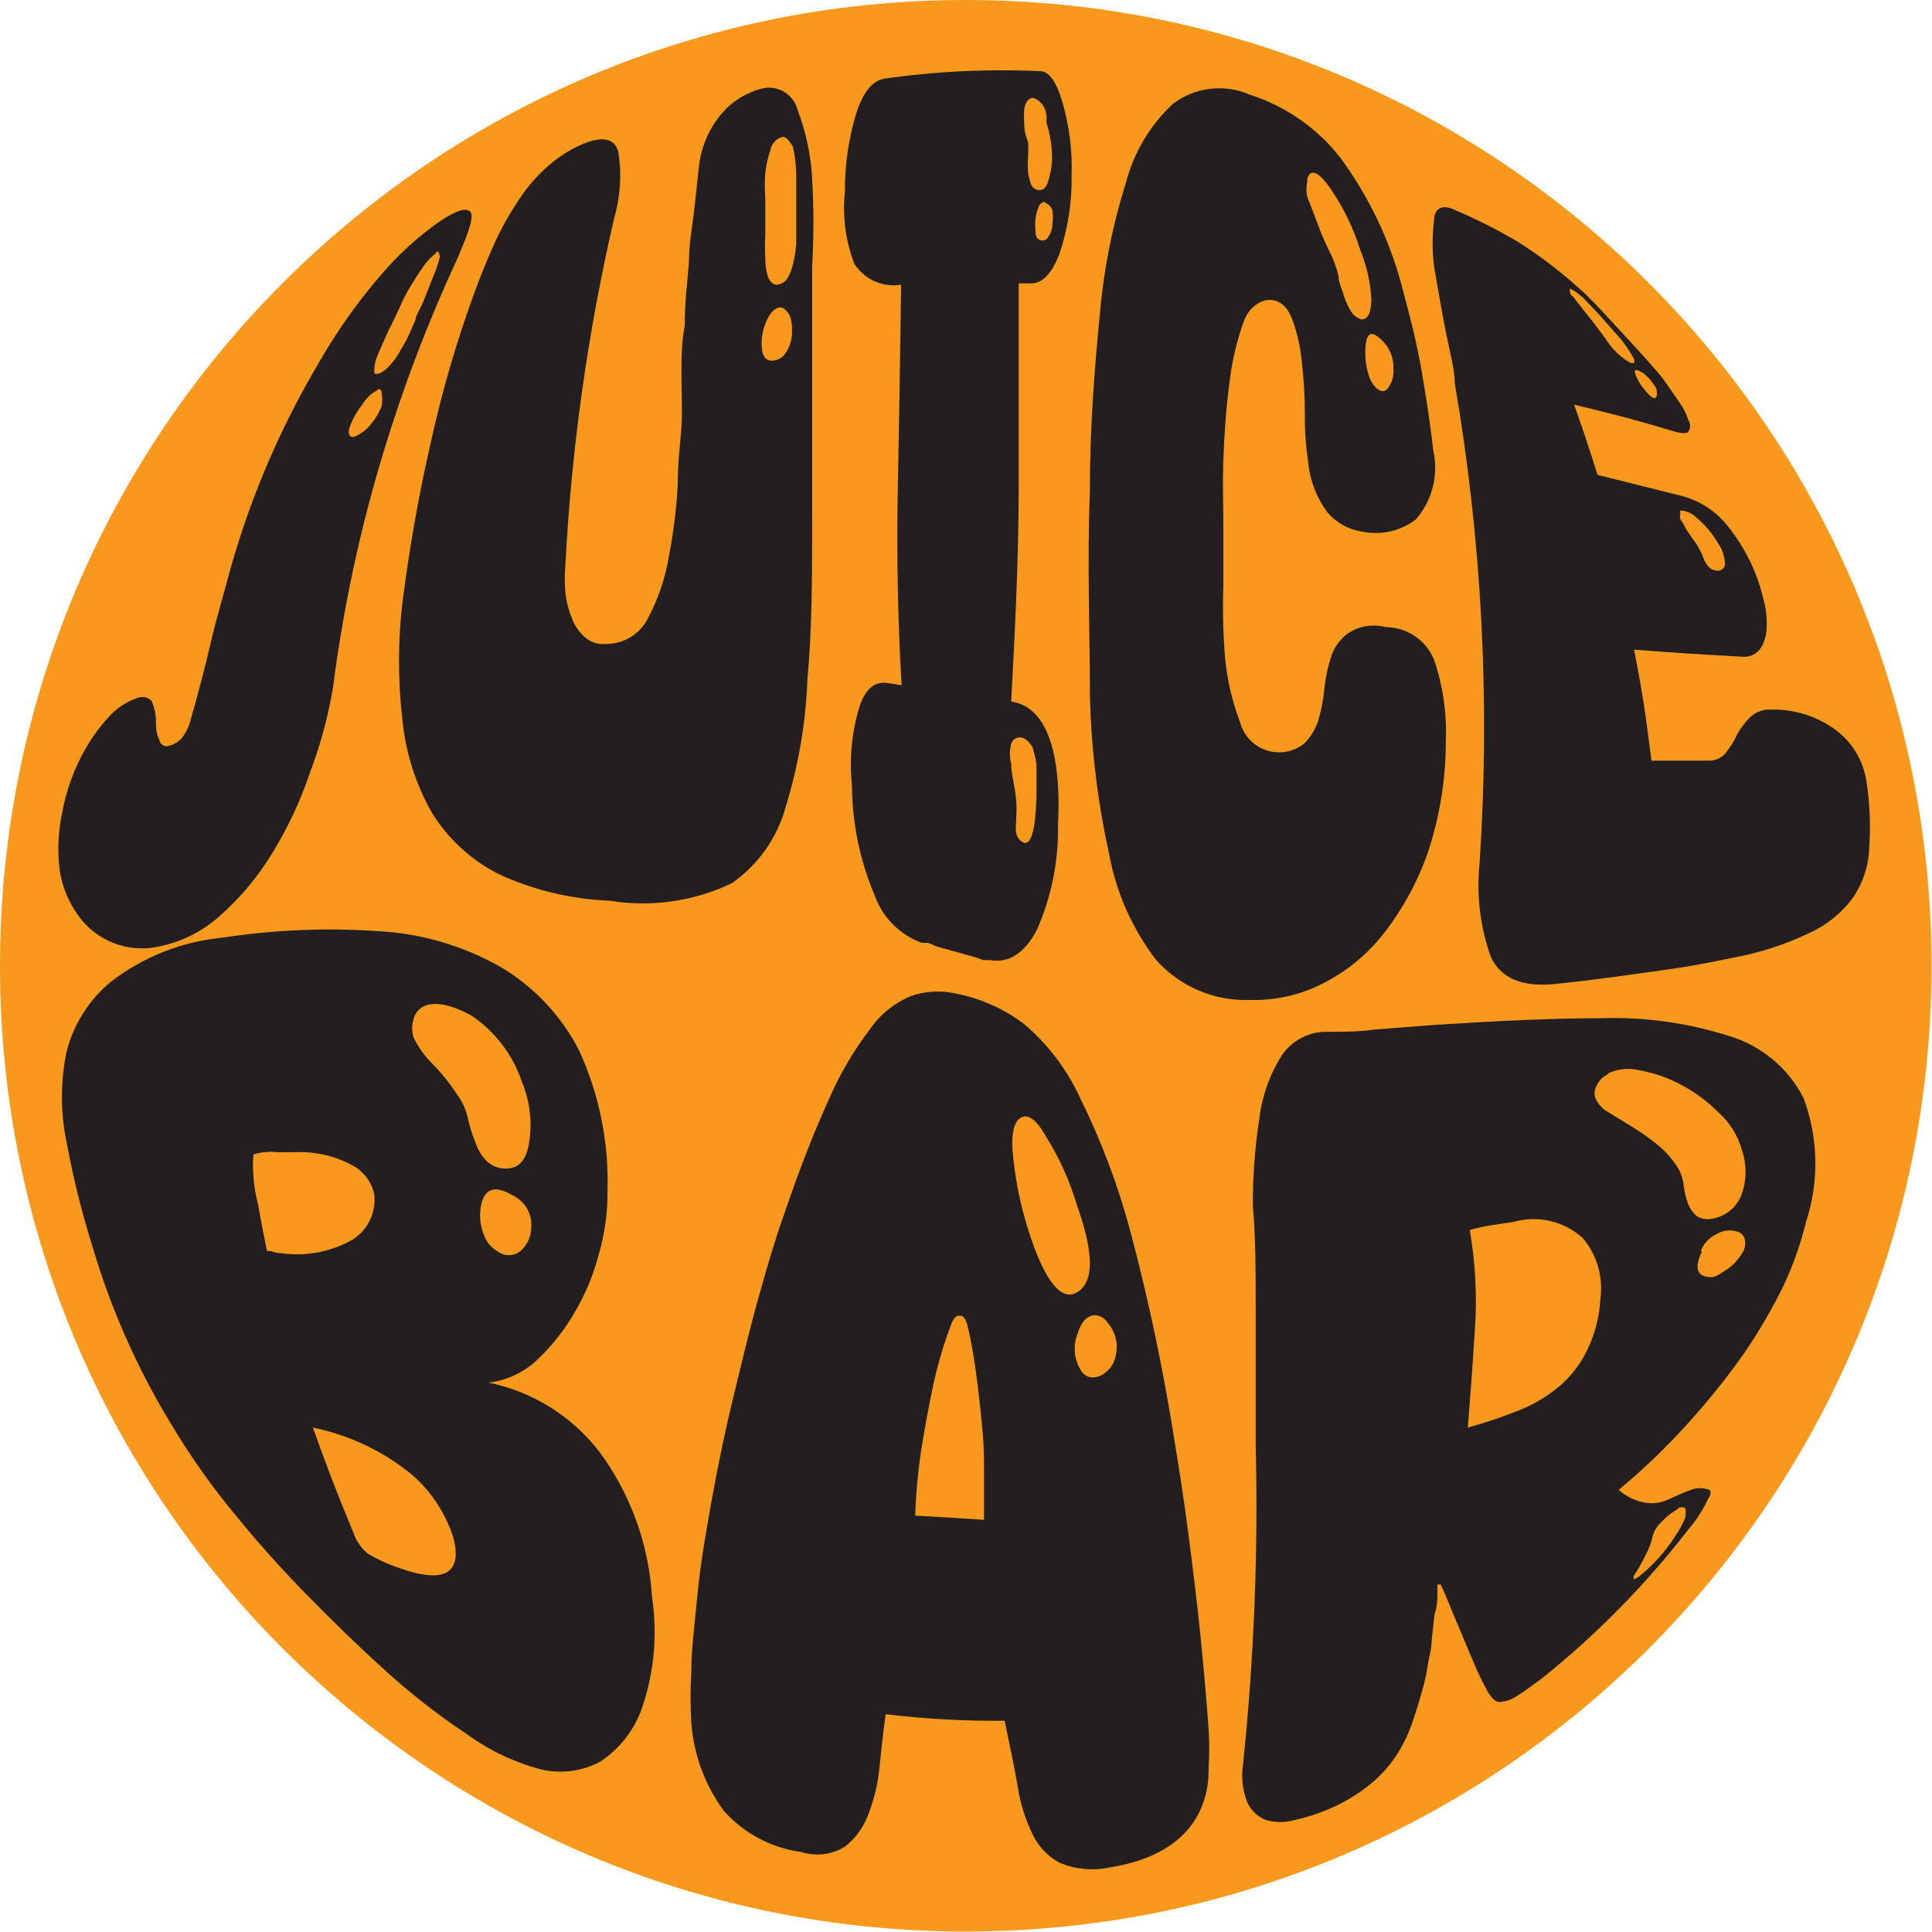
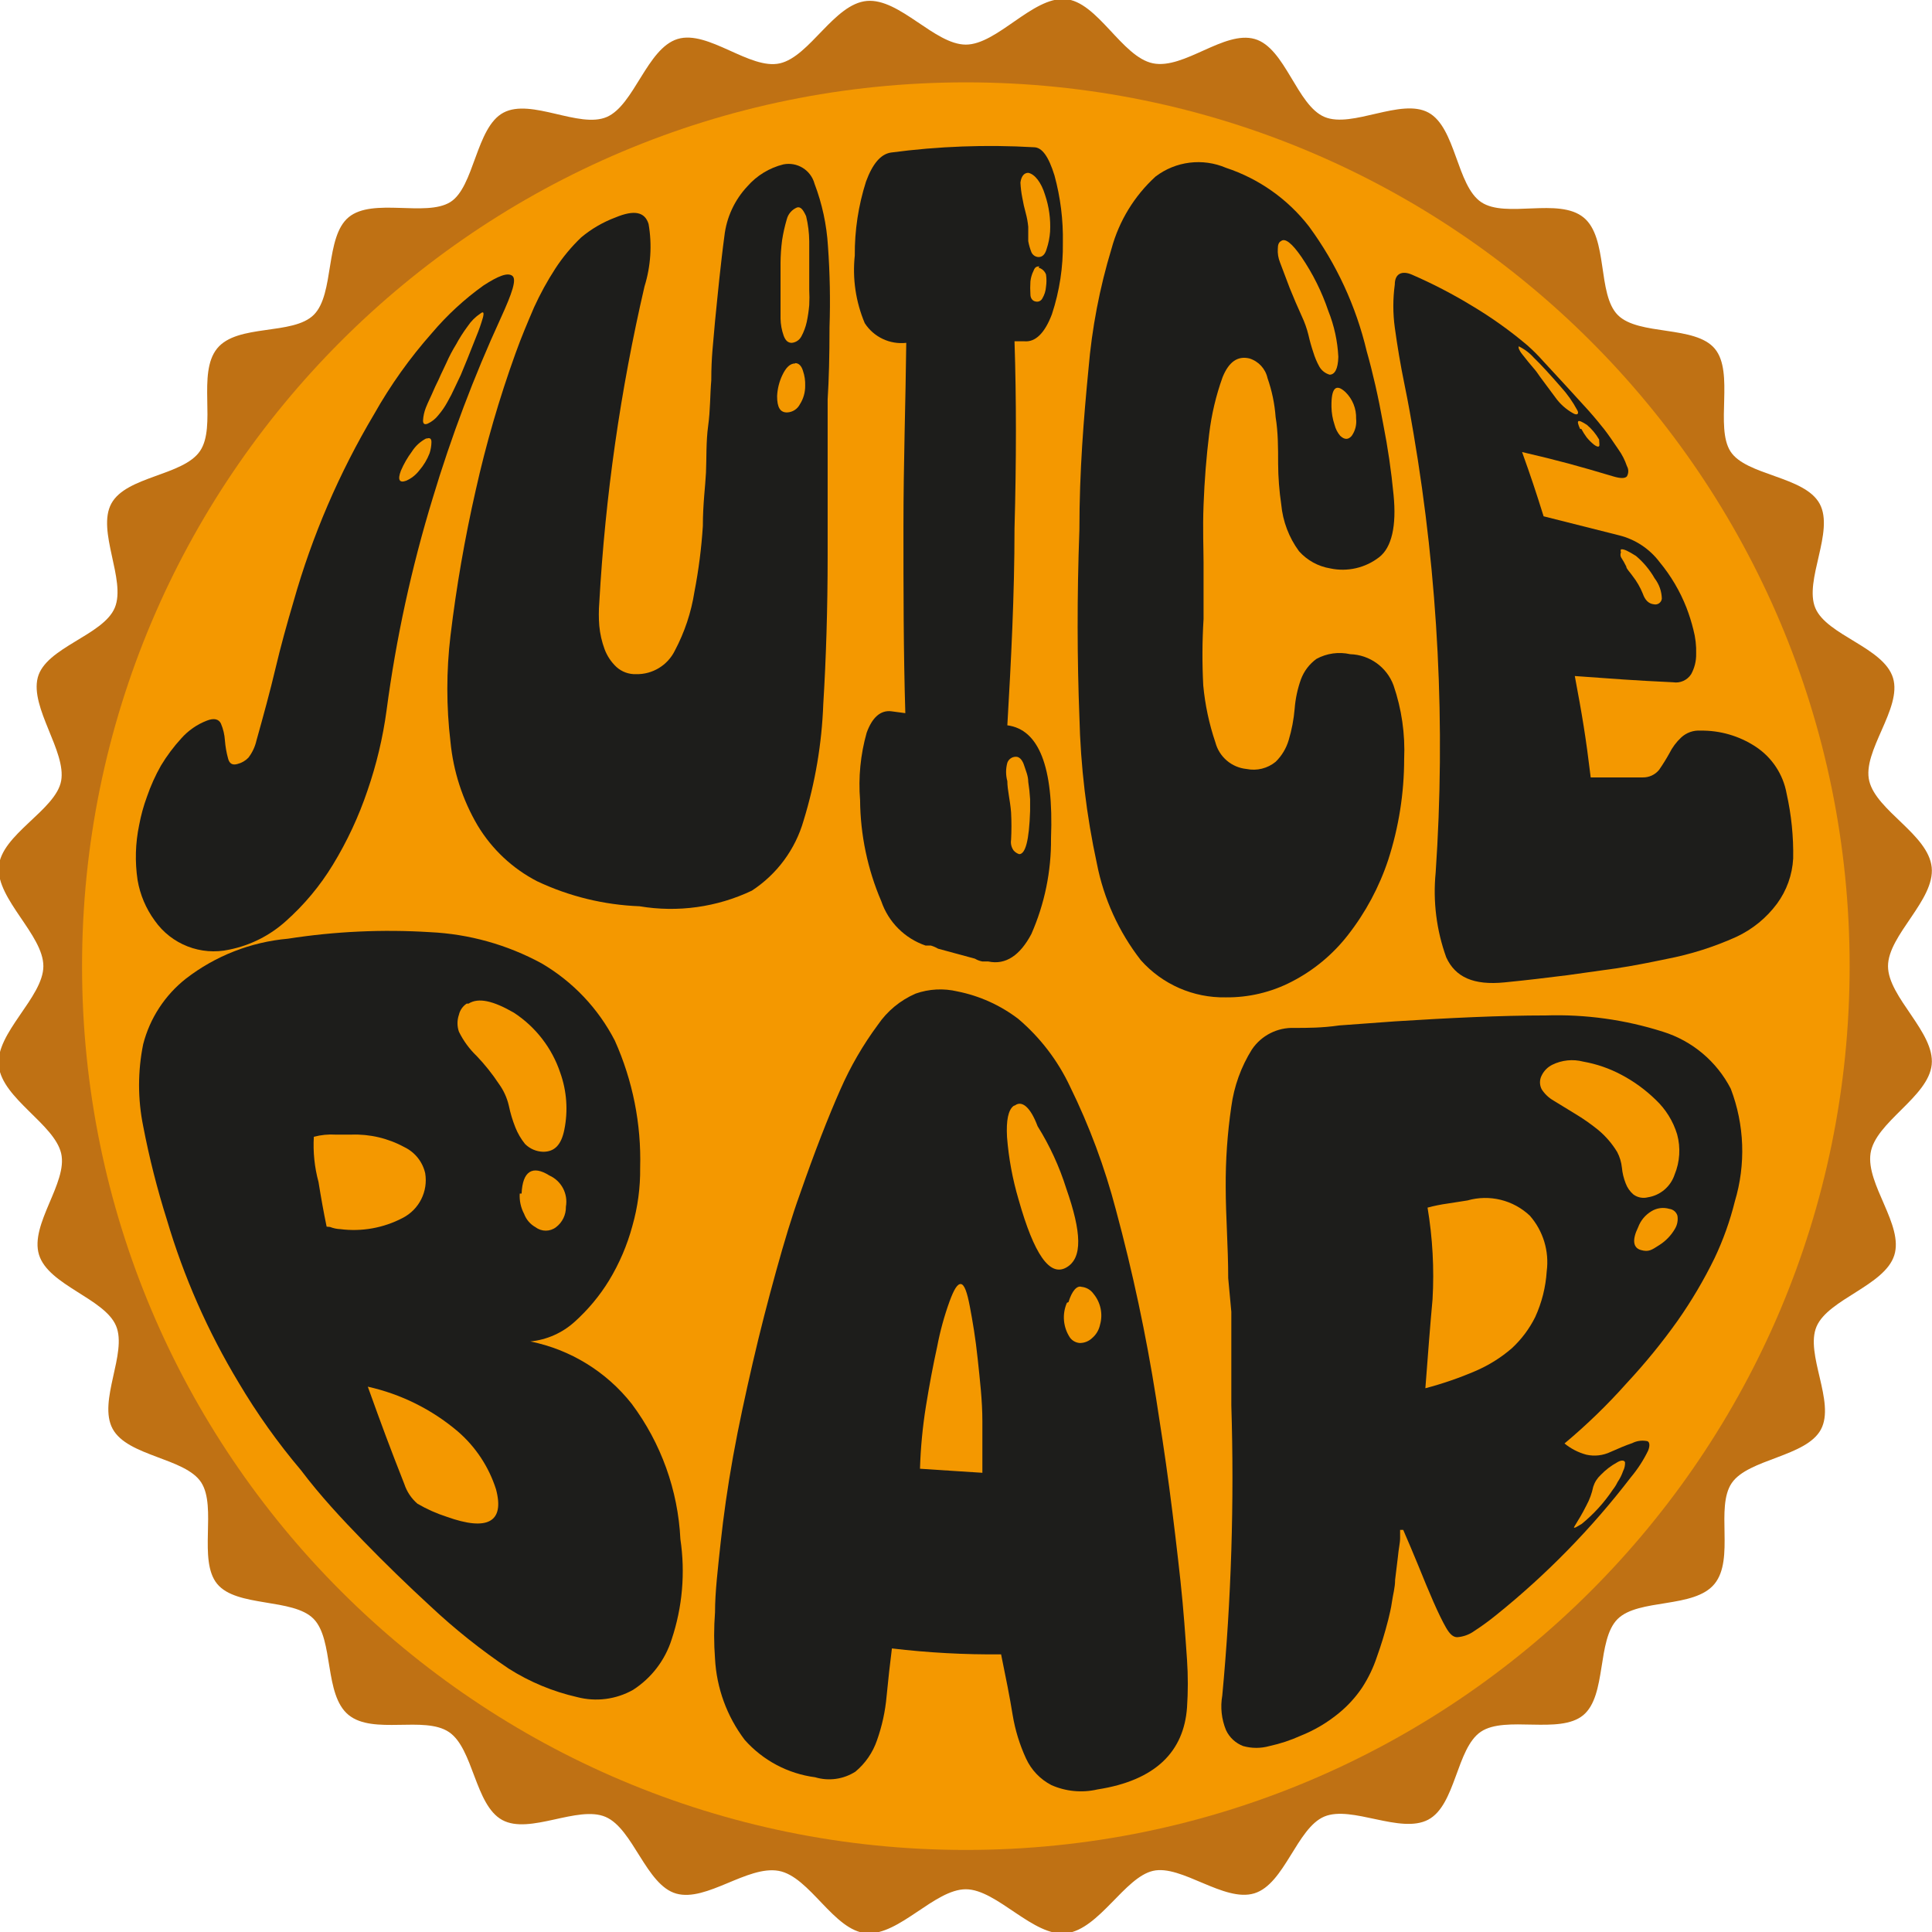
- <svg xmlns="http://www.w3.org/2000/svg" id="Logo" viewBox="0 0 41.25 41.25">
+ <svg xmlns="http://www.w3.org/2000/svg" id="Loghi" viewBox="0 0 61.93 61.93">
  <defs>
-     <style>.cls-1{fill:#f8991d;}.cls-2{fill:#231f20;}</style>
+     <style>.cls-1{fill:#bf7114;}.cls-2{fill:#f49800;}.cls-3{fill:#1d1d1b;}</style>
  </defs>
-   <circle id="Background" class="cls-1" cx="20.62" cy="20.62" r="20.62" />
-   <g id="Logo-2" data-name="Logo">
-     <g id="Bar">
-       <path class="cls-2" d="M12.71,27.25a4,4,0,0,1,.18-.67,4.19,4.19,0,0,1,.33-.71,3.77,3.77,0,0,1,.47-.64,1.44,1.44,0,0,1,.6-.41c.17-.07.28,0,.33.06a1.12,1.12,0,0,1,.09.4c0,.15,0,.29.07.42a.16.16,0,0,0,.22.13.54.54,0,0,0,.26-.16,1,1,0,0,0,.19-.39c.17-.6.32-1.17.44-1.69s.27-1,.42-1.57a18.42,18.42,0,0,1,1.88-4.37,11.85,11.85,0,0,1,1.35-1.9,6.66,6.66,0,0,1,1.21-1.1c.34-.23.56-.31.66-.23s0,.4-.26,1a31.65,31.65,0,0,0-1.59,4.17,30.58,30.58,0,0,0-1.07,5A9.65,9.65,0,0,1,18,26.4a8.37,8.37,0,0,1-.81,1.73,5.76,5.76,0,0,1-1.1,1.32,2.77,2.77,0,0,1-1.32.67,1.67,1.67,0,0,1-1.71-.65,2.23,2.23,0,0,1-.4-.94A3.68,3.68,0,0,1,12.71,27.25Zm8-11.95a1.19,1.19,0,0,0-.29.3c-.1.14-.19.28-.28.43s-.16.29-.22.43l-.16.34a3.09,3.09,0,0,0-.15.31l-.17.39a.88.88,0,0,0-.07.31c0,.08,0,.1.12.07a.71.71,0,0,0,.24-.2,1.41,1.41,0,0,0,.21-.31,2.68,2.68,0,0,0,.18-.33l.13-.3c0-.07.08-.2.16-.37l.21-.53a2.87,2.87,0,0,0,.15-.44C20.76,15.29,20.74,15.26,20.67,15.3Zm-1.25,2.93a.8.8,0,0,0-.34.31,1.78,1.78,0,0,0-.26.45c-.08.21,0,.29.12.23a.9.9,0,0,0,.31-.24,1.42,1.42,0,0,0,.24-.4.88.88,0,0,0,0-.27C19.53,18.23,19.49,18.2,19.42,18.23Z" transform="translate(-11.38 -9.91)" />
-       <path class="cls-2" d="M24.39,29.14A6.21,6.21,0,0,1,22,28.56a3.59,3.59,0,0,1-1.4-1.3,5,5,0,0,1-.63-2,10.78,10.78,0,0,1,0-2.47c.15-1.17.35-2.31.6-3.4a24.86,24.86,0,0,1,.92-3.18c.14-.39.29-.75.44-1.09a6.39,6.39,0,0,1,.5-.9,3.48,3.48,0,0,1,.6-.72,2.85,2.85,0,0,1,.78-.51c.43-.18.68-.13.77.15a3.27,3.27,0,0,1-.09,1.44A42.65,42.65,0,0,0,23.45,22a3.32,3.32,0,0,0,0,.54,1.94,1.94,0,0,0,.13.54,1,1,0,0,0,.27.42.6.6,0,0,0,.46.16,1,1,0,0,0,.9-.54,4.36,4.36,0,0,0,.45-1.32,11.37,11.37,0,0,0,.19-1.54c0-.51.06-.92.08-1.24s0-.73,0-1.09,0-.71.07-1.07c0-.55.05-.83.09-1.37,0-.34.06-.68.1-1s.07-.65.11-1a2.11,2.11,0,0,1,.51-1.18,1.67,1.67,0,0,1,.84-.51.63.63,0,0,1,.76.46,4.83,4.83,0,0,1,.31,1.46,16.67,16.67,0,0,1,0,1.89c0,.67,0,1.23,0,1.69s0,1.18,0,1.78,0,1.23,0,1.86c0,1.24,0,2.4-.1,3.46a10.52,10.52,0,0,1-.46,2.72A2.92,2.92,0,0,1,27,28.77,4.4,4.4,0,0,1,24.39,29.14Zm3.67-16.3a.36.36,0,0,0-.23.27,2.35,2.35,0,0,0-.11.49,3.15,3.15,0,0,0,0,.53c0,.18,0,.32,0,.43s0,.21,0,.38a3.85,3.85,0,0,0,0,.48,1.27,1.27,0,0,0,.06.41c.05.11.11.16.19.16a.3.3,0,0,0,.23-.15,1.18,1.18,0,0,0,.12-.33,2.57,2.57,0,0,0,.06-.4q0-.19,0-.36v-.46c0-.21,0-.44,0-.67a3,3,0,0,0-.07-.58C28.2,12.87,28.14,12.81,28.06,12.84Zm0,3.63c-.12,0-.22.09-.3.26a1.18,1.18,0,0,0-.12.5c0,.26.07.39.24.38a.36.36,0,0,0,.29-.19.78.78,0,0,0,.12-.44.83.83,0,0,0-.05-.34C28.16,16.52,28.1,16.46,28,16.47Z" transform="translate(-11.38 -9.91)" />
-       <path class="cls-2" d="M33.59,11.43c.18,0,.34.21.47.65a5,5,0,0,1,.2,1.58A5,5,0,0,1,34,15.33c-.17.44-.38.65-.64.63l-.23,0c0,1.34,0,2.79,0,4.34s-.08,3.09-.16,4.59c.72.1,1.08,1,1,2.64a5.34,5.34,0,0,1-.45,2.23c-.26.5-.6.72-1,.65l-.14,0-.17-.06-.86-.24a.56.56,0,0,0-.17-.07l-.12,0a1.67,1.67,0,0,1-1-1,6.1,6.1,0,0,1-.49-2.36A4.25,4.25,0,0,1,29.73,25c.12-.37.32-.54.57-.51l.33.05c-.08-1.36-.11-2.79-.08-4.27s.05-2.91.07-4.28a1,1,0,0,1-1-.45A3.31,3.31,0,0,1,29.42,14a5.63,5.63,0,0,1,.26-1.73c.15-.42.34-.64.58-.68A17.68,17.68,0,0,1,33.59,11.43ZM33.2,25.66a.19.19,0,0,0-.23.13.83.83,0,0,0,0,.43c0,.2.07.44.1.71s0,.49,0,.65a.38.38,0,0,0,.06.24.31.31,0,0,0,.13.09c.15,0,.23-.32.25-1v-.27c0-.14,0-.27,0-.41a2.34,2.34,0,0,0-.09-.38C33.33,25.73,33.27,25.67,33.2,25.66ZM33.44,12c-.09,0-.16.07-.19.23a2.64,2.64,0,0,0,0,.36c0,.16.06.28.08.36a2.36,2.36,0,0,1,0,.31,2.9,2.9,0,0,0,0,.34,1.38,1.38,0,0,0,.07.26.19.19,0,0,0,.17.11c.08,0,.15-.05.19-.19a2,2,0,0,0,.08-.4,2.44,2.44,0,0,0-.12-.86C33.76,12.25,33.61,12.05,33.44,12Zm.25,2.22s-.1,0-.13.1a.91.91,0,0,0-.07.25,1.62,1.62,0,0,0,0,.3c0,.11.06.16.11.17a.14.14,0,0,0,.16-.07.49.49,0,0,0,.09-.28.89.89,0,0,0,0-.28A.23.23,0,0,0,33.69,14.24Z" transform="translate(-11.38 -9.91)" />
-       <path class="cls-2" d="M38.06,31.26a2.55,2.55,0,0,1-2-.86,5.27,5.27,0,0,1-1-2.26,17.7,17.7,0,0,1-.41-3.42c0-1.32-.06-2.78,0-4.33,0-1.37.1-2.62.21-3.74a13.08,13.08,0,0,1,.56-2.84,3.51,3.51,0,0,1,1-1.68,1.63,1.63,0,0,1,1.64-.2A4,4,0,0,1,40,13.28a8.21,8.21,0,0,1,1.35,2.89c.13.49.27,1,.39,1.7s.19,1.21.24,1.65A1.68,1.68,0,0,1,41.61,21a1.41,1.41,0,0,1-1.15.26,1.21,1.21,0,0,1-.73-.4,2.14,2.14,0,0,1-.42-1.09,6.31,6.31,0,0,1-.07-1q0-.57-.06-1.08a3.74,3.74,0,0,0-.19-.91c-.09-.27-.23-.42-.42-.46s-.49.08-.63.44a5.84,5.84,0,0,0-.31,1.32c-.07.53-.11,1.08-.13,1.65s0,1,0,1.36,0,.78,0,1.31A13.3,13.3,0,0,0,37.54,24a5.38,5.38,0,0,0,.32,1.34.86.86,0,0,0,1.36.45,1.21,1.21,0,0,0,.31-.51,3.49,3.49,0,0,0,.13-.7,3.25,3.25,0,0,1,.15-.68,1,1,0,0,1,.37-.48,1,1,0,0,1,.79-.12A1.12,1.12,0,0,1,42,24a4.78,4.78,0,0,1,.25,1.72,7.57,7.57,0,0,1-.37,2.35,6.07,6.07,0,0,1-.94,1.75,3.85,3.85,0,0,1-1.32,1.09A3.21,3.21,0,0,1,38.06,31.26Zm1.29-17.64a.22.22,0,0,0-.06.18.7.7,0,0,0,0,.31c.07.18.15.38.23.6s.18.44.29.66a2.28,2.28,0,0,1,.15.44c0,.15.08.28.11.41a1.66,1.66,0,0,0,.15.33.4.4,0,0,0,.23.18c.13,0,.2-.12.21-.41a3.22,3.22,0,0,0-.24-1.08A4.91,4.91,0,0,0,39.83,14Q39.5,13.5,39.35,13.62Zm1.18,3.86a1.55,1.55,0,0,0,.07.43.64.64,0,0,0,.16.28c.1.09.19.1.26,0a.6.6,0,0,0,.11-.4.79.79,0,0,0-.25-.62C40.64,16.94,40.53,17,40.53,17.48Z" transform="translate(-11.38 -9.91)" />
-       <path class="cls-2" d="M44.57,30.92c-.7.07-1.15-.13-1.36-.58a4.57,4.57,0,0,1-.24-2,43.37,43.37,0,0,0-.53-10.25c0-.3-.11-.68-.2-1.14S42.07,16,42,15.61a3.88,3.88,0,0,1,0-1c0-.25.17-.33.39-.24a11.62,11.62,0,0,1,1.41.71,9.61,9.61,0,0,1,1.31,1c.09.07.21.2.38.37L46,17l.53.58c.17.19.3.34.38.45l.32.46a1.44,1.44,0,0,1,.2.39.22.22,0,0,1,0,.24c0,.05-.15.05-.31,0-.83-.25-1.26-.36-2.13-.57.21.6.31.9.5,1.5l1.76.44a1.82,1.82,0,0,1,1,.63,3.88,3.88,0,0,1,.62,1.06,4.06,4.06,0,0,1,.16.52,1.86,1.86,0,0,1,.07.57.89.89,0,0,1-.12.47.43.43,0,0,1-.42.19c-.93-.05-1.39-.08-2.29-.15.18.93.25,1.41.37,2.37l1.21,0a.45.45,0,0,0,.38-.17,1.84,1.84,0,0,0,.24-.39,1.72,1.72,0,0,1,.28-.37.61.61,0,0,1,.45-.16,2.24,2.24,0,0,1,1.28.37,1.68,1.68,0,0,1,.74,1.1A6.36,6.36,0,0,1,51.29,28a2,2,0,0,1-.35,1.08,2.39,2.39,0,0,1-.95.76,6.43,6.43,0,0,1-1.62.52c-.39.08-.78.16-1.18.22l-1.14.16C45.45,30.82,45.15,30.86,44.57,30.92Zm.33-14.85s0,0,0,.05,0,.07.08.14l.24.31.17.21c.13.17.25.33.35.48a1.54,1.54,0,0,0,.42.38c.11.06.14,0,.1-.08a2.64,2.64,0,0,0-.39-.54c-.25-.29-.46-.52-.62-.68A1.22,1.22,0,0,0,44.9,16.07Zm2.36,4.74a.06.06,0,0,0,0,.06.17.17,0,0,0,0,.13,1.28,1.28,0,0,1,.12.21l.15.22a1.44,1.44,0,0,1,.23.42c.06.14.14.23.26.24a.15.15,0,0,0,.19-.13.82.82,0,0,0-.16-.47,2,2,0,0,0-.44-.52A.52.52,0,0,0,47.26,20.81ZM46.34,18a1,1,0,0,0,.12.19,1.45,1.45,0,0,0,.16.18c.07.05.11.06.13,0s0-.08,0-.15a1.11,1.11,0,0,0-.28-.34C46.27,17.76,46.24,17.79,46.34,18Z" transform="translate(-11.38 -9.91)" />
-     </g>
-     <g id="Juice">
-       <path class="cls-2" d="M21.34,46.93a14.56,14.56,0,0,1-1.83-1.44c-.54-.49-1.06-1-1.57-1.52s-1-1.06-1.49-1.66a15.46,15.46,0,0,1-1.42-2,16,16,0,0,1-1.68-3.8,18.88,18.88,0,0,1-.55-2.22,4.74,4.74,0,0,1,0-1.92,2.84,2.84,0,0,1,.95-1.5,4.61,4.61,0,0,1,2.38-.94,15.12,15.12,0,0,1,3.31-.14,5.92,5.92,0,0,1,2.6.75,4.39,4.39,0,0,1,1.71,1.81,6.71,6.71,0,0,1,.6,3,4.7,4.7,0,0,1-.19,1.36,4.86,4.86,0,0,1-.54,1.27,4.35,4.35,0,0,1-.81,1,1.82,1.82,0,0,1-1,.45,4,4,0,0,1,2.37,1.48A5.8,5.8,0,0,1,25.3,44a5,5,0,0,1-.2,2.34,2.26,2.26,0,0,1-.9,1.18,1.79,1.79,0,0,1-1.3.16A4.75,4.75,0,0,1,21.34,46.93ZM17.16,36.62a.74.74,0,0,0,.25.05,2.4,2.4,0,0,0,1.44-.26,1,1,0,0,0,.52-1,.91.91,0,0,0-.45-.61,2.34,2.34,0,0,0-1.23-.29H17.3a1.23,1.23,0,0,0-.51.05,3.21,3.21,0,0,0,.1,1.06c.06.36.13.7.19,1Zm1.76,6a1,1,0,0,0,.31.46,3.54,3.54,0,0,0,.68.31c.95.34,1.35.12,1.15-.65a3,3,0,0,0-.89-1.35,4.91,4.91,0,0,0-2.11-1C18.38,41.28,18.55,41.73,18.92,42.62ZM20.4,31.41a.41.41,0,0,0-.19.26.65.65,0,0,0,0,.39,2,2,0,0,0,.41.57,4.23,4.23,0,0,1,.52.65,1.3,1.3,0,0,1,.23.51,3.07,3.07,0,0,0,.16.51,1.06,1.06,0,0,0,.23.39.58.58,0,0,0,.42.17c.25,0,.42-.14.49-.51A2.39,2.39,0,0,0,22.52,33a2.75,2.75,0,0,0-1.08-1.41C21,31.35,20.63,31.28,20.4,31.41Zm1.23,4.43a1.12,1.12,0,0,0,.1.48.62.62,0,0,0,.28.31.39.39,0,0,0,.47,0,.65.65,0,0,0,.24-.49.69.69,0,0,0-.4-.71C21.89,35.17,21.65,35.32,21.63,35.84Z" transform="translate(-11.38 -9.91)" />
-       <path class="cls-2" d="M28.48,49.45a2.69,2.69,0,0,1-1.64-.87,3.61,3.61,0,0,1-.7-1.89,9.26,9.26,0,0,1,0-1.09c0-.47.07-1,.13-1.63s.17-1.28.3-2,.28-1.46.46-2.2.35-1.46.54-2.14.37-1.29.55-1.79c.34-1,.66-1.81.95-2.44a7.17,7.17,0,0,1,.88-1.51,2,2,0,0,1,.87-.71,1.76,1.76,0,0,1,1-.05,3.52,3.52,0,0,1,1.42.64,4.56,4.56,0,0,1,1.2,1.58,15.43,15.43,0,0,1,1.08,2.87,44,44,0,0,1,.93,4.41c.1.61.21,1.3.31,2.08s.19,1.51.26,2.21.12,1.31.16,1.84,0,.89,0,1.11c-.08,1-.77,1.7-2.1,1.91a1.8,1.8,0,0,1-1.08-.1,1.35,1.35,0,0,1-.58-.62,3.52,3.52,0,0,1-.31-1c-.07-.41-.17-.88-.28-1.41a19.66,19.66,0,0,1-2.54-.14c-.05.35-.09.72-.13,1.11a3.72,3.72,0,0,1-.23,1,1.55,1.55,0,0,1-.5.71A1.12,1.12,0,0,1,28.48,49.45Zm3.91-7.09c0-.32,0-.72,0-1.21s-.06-1-.11-1.44-.11-.87-.18-1.21S32,38,31.87,38s-.16.13-.26.4a9.19,9.19,0,0,0-.3,1.06c-.09.43-.18.9-.26,1.4a12.32,12.32,0,0,0-.13,1.41C31.5,42.3,31.79,42.32,32.39,42.36Zm.76-8.57c-.12.09-.18.33-.15.7a7.7,7.7,0,0,0,.26,1.43c.37,1.29.76,1.8,1.12,1.58s.36-.82,0-1.84a6,6,0,0,0-.67-1.49C33.5,33.8,33.31,33.67,33.15,33.79Zm1.24,4.59a.88.88,0,0,0,.08.81.31.31,0,0,0,.22.13A.44.44,0,0,0,35,39.2a.54.54,0,0,0,.19-.3.8.8,0,0,0-.16-.75.36.36,0,0,0-.27-.16C34.59,38,34.47,38.12,34.39,38.38Z" transform="translate(-11.38 -9.91)" />
-       <path class="cls-2" d="M38.19,40.78c0-.29,0-.44,0-.74,0-.59,0-.89,0-1.49,0-.31,0-.46,0-.77,0-.72,0-1.43-.06-2.12a11.81,11.81,0,0,1,.14-1.88,3.24,3.24,0,0,1,.48-1.34,1.15,1.15,0,0,1,1-.5c.3,0,.64,0,1-.05l1.3-.1c1.26-.08,2.46-.14,3.52-.14a8.14,8.14,0,0,1,2.73.38,2.63,2.63,0,0,1,1.59,1.33A4,4,0,0,1,49.94,36a7.19,7.19,0,0,1-.48,1.36,11.4,11.4,0,0,1-.86,1.47,15.74,15.74,0,0,1-1.19,1.48,14.11,14.11,0,0,1-1.47,1.41,1.15,1.15,0,0,0,.5.26.82.82,0,0,0,.57-.06c.18-.08.35-.16.5-.21a.52.52,0,0,1,.33,0c.08,0,.09.09,0,.22a2.67,2.67,0,0,1-.4.62,18.87,18.87,0,0,1-3.12,3.18c-.19.14-.36.27-.52.37a.77.77,0,0,1-.4.15c-.09,0-.17-.08-.26-.23a5.74,5.74,0,0,1-.29-.6c-.11-.25-.22-.53-.35-.83s-.24-.6-.36-.85l-.07,0c0,.08,0,.12,0,.2s0,.26-.06.43l-.06.53c0,.19-.05.36-.08.52a3.51,3.51,0,0,1-.08.42c-.08.31-.17.6-.26.86a3.13,3.13,0,0,1-.35.71,2.78,2.78,0,0,1-.55.6,3.67,3.67,0,0,1-.89.53,4,4,0,0,1-.72.23,1.13,1.13,0,0,1-.61,0,.74.74,0,0,1-.4-.38,1.58,1.58,0,0,1-.09-.81A53,53,0,0,0,38.19,40.78Zm4.53-.39a9.92,9.92,0,0,0,1.17-.4,3.1,3.1,0,0,0,.85-.54,2.36,2.36,0,0,0,.54-.74,2.84,2.84,0,0,0,.27-1.07,1.66,1.66,0,0,0-.38-1.3A1.57,1.57,0,0,0,43.69,36l-.47.07a4.24,4.24,0,0,0-.46.1,8.9,8.9,0,0,1,.11,2.14C42.83,38.94,42.78,39.64,42.72,40.39Zm3-7.55a.51.51,0,0,0-.25.25.31.31,0,0,0,0,.32.68.68,0,0,0,.27.26l.49.3a5,5,0,0,1,.55.39,2,2,0,0,1,.44.51.94.94,0,0,1,.11.37,1.82,1.82,0,0,0,.09.37.71.71,0,0,0,.18.26.45.45,0,0,0,.34.06.81.81,0,0,0,.63-.53,1.44,1.44,0,0,0,0-.94,1.67,1.67,0,0,0-.5-.8,3.24,3.24,0,0,0-.8-.59,3,3,0,0,0-.89-.31A1,1,0,0,0,45.69,32.84Zm2,3.79c-.15.3-.12.48.06.53s.25,0,.43-.12a1.1,1.1,0,0,0,.37-.38.37.37,0,0,0,.05-.3.23.23,0,0,0-.18-.16.53.53,0,0,0-.42.06A.64.64,0,0,0,47.69,36.63Zm-.5,5.49a1.4,1.4,0,0,0-.37.29.65.65,0,0,0-.18.28,1.46,1.46,0,0,1-.16.43,3.37,3.37,0,0,1-.25.44c0,.06,0,.09,0,.07a.41.41,0,0,0,.14-.08,3.54,3.54,0,0,0,.72-.8l.11-.17a2.1,2.1,0,0,0,.13-.26.47.47,0,0,0,0-.21S47.3,42.06,47.19,42.12Z" transform="translate(-11.38 -9.91)" />
+   <g id="Logo_Arancione" data-name="Logo Arancione">
+     <path id="Tappo" class="cls-1" d="M61.56,32c0,1,1.51,2.12,1.4,3.16S61.15,37,61,38s1.07,2.3.76,3.27-2.11,1.4-2.49,2.28.61,2.42.14,3.3-2.33.94-2.86,1.72S56.65,51,56,51.8s-2.44.46-3.11,1.13-.34,2.45-1.1,3.08-2.49,0-3.28.53-.8,2.35-1.69,2.82-2.45-.47-3.33-.1-1.27,2.16-2.24,2.46S38.91,60.79,38,61s-1.72,1.86-2.77,2S33,61.59,32,61.59,29.87,63.07,28.82,63,27,61.18,26,61s-2.31,1-3.28.73-1.38-2.08-2.27-2.46-2.43.58-3.31.1-.92-2.29-1.71-2.82S13,56.65,12.21,56s-.46-2.41-1.12-3.08S8.62,52.56,8,51.8s0-2.46-.51-3.25-2.36-.83-2.84-1.72.48-2.42.11-3.3-2.17-1.3-2.47-2.28S3.22,38.94,3,38s-1.88-1.75-2-2.8S2.43,33,2.43,32,.93,29.86,1,28.82,2.83,27,3,26.06s-1-2.34-.75-3.31,2.1-1.35,2.47-2.24-.59-2.46-.11-3.34,2.3-.89,2.84-1.68S7.35,13,8,12.2s2.43-.41,3.1-1.08.35-2.5,1.12-3.13,2.47,0,3.25-.48.82-2.4,1.71-2.87,2.43.52,3.31.14,1.29-2.2,2.27-2.5,2.32,1,3.28.78,1.74-1.91,2.79-2S31,2.46,32,2.46,34.14.93,35.18,1,37,2.86,38,3.06,40.28,2,41.26,2.28s1.35,2.13,2.24,2.5,2.45-.62,3.33-.14.9,2.34,1.69,2.87S51,7.35,51.8,8s.43,2.46,1.1,3.13,2.48.32,3.11,1.08,0,2.51.5,3.29,2.38.79,2.86,1.68-.51,2.46-.14,3.34,2.19,1.26,2.49,2.24-1,2.35-.76,3.31,1.89,1.71,2,2.76S61.56,31,61.56,32Z" transform="translate(-1.04 -1.03)" />
+     <circle id="Background" class="cls-2" cx="30.96" cy="30.97" r="28.33" />
+     <g id="Logo">
+       <g id="Bar">
+         <path class="cls-3" d="M5.5,27.48a5.54,5.54,0,0,1,.25-.91,5.89,5.89,0,0,1,.45-1,5.47,5.47,0,0,1,.65-.87,2.11,2.11,0,0,1,.82-.57c.23-.09.38-.05.45.09a1.65,1.65,0,0,1,.13.55,3.06,3.06,0,0,0,.1.57q.06.25.3.18A.73.73,0,0,0,9,25.32a1.4,1.4,0,0,0,.26-.55c.23-.82.44-1.59.61-2.31s.37-1.44.58-2.15a25.12,25.12,0,0,1,2.58-6,15.09,15.09,0,0,1,1.86-2.61,9.1,9.1,0,0,1,1.65-1.52c.48-.31.77-.42.92-.31s0,.55-.37,1.36A44.69,44.69,0,0,0,14.91,17a42.2,42.2,0,0,0-1.48,6.81,13.35,13.35,0,0,1-.61,2.56,11.85,11.85,0,0,1-1.11,2.38,7.94,7.94,0,0,1-1.51,1.81,3.84,3.84,0,0,1-1.81.91A2.31,2.31,0,0,1,6,30.54a3.07,3.07,0,0,1-.55-1.3A5,5,0,0,1,5.5,27.48Zm10.94-16.4a1.45,1.45,0,0,0-.41.41,4.79,4.79,0,0,0-.37.58,4.82,4.82,0,0,0-.31.59c-.09.2-.17.35-.22.47s-.12.24-.2.43-.17.36-.24.54a1.33,1.33,0,0,0-.09.41c0,.11.05.14.15.1a.92.92,0,0,0,.34-.27,2.42,2.42,0,0,0,.29-.42,5.21,5.21,0,0,0,.24-.47l.19-.4.21-.51c.1-.24.19-.49.29-.73a5.61,5.61,0,0,0,.21-.6C16.56,11.05,16.54,11,16.44,11.08Zm-1.73,4a1.2,1.2,0,0,0-.47.43,3,3,0,0,0-.35.61c-.11.29-.05.4.17.32a1.08,1.08,0,0,0,.42-.33,1.87,1.87,0,0,0,.33-.55,1.23,1.23,0,0,0,.06-.36C14.87,15.09,14.82,15.05,14.71,15.09Z" transform="translate(-1.04 -1.03)" />
+         <path class="cls-3" d="M21.54,30.08a8.44,8.44,0,0,1-3.28-.8,4.79,4.79,0,0,1-1.91-1.79,6.52,6.52,0,0,1-.87-2.68,14.39,14.39,0,0,1,0-3.4,45.44,45.44,0,0,1,.81-4.67,36.15,36.15,0,0,1,1.27-4.37c.19-.53.39-1,.6-1.49a9.58,9.58,0,0,1,.68-1.24,5.66,5.66,0,0,1,.83-1A3.77,3.77,0,0,1,20.77,8c.6-.25.94-.18,1.06.21a4.28,4.28,0,0,1-.13,2,59.59,59.59,0,0,0-1.45,10.14,4.69,4.69,0,0,0,0,.74,2.94,2.94,0,0,0,.17.75,1.5,1.5,0,0,0,.38.57.89.89,0,0,0,.63.23,1.35,1.35,0,0,0,1.24-.75A6,6,0,0,0,23.3,20a16.68,16.68,0,0,0,.27-2.11c0-.71.08-1.28.1-1.71s0-1,.07-1.5.06-1,.1-1.46c0-.77.06-1.15.12-1.89.05-.47.09-.93.14-1.38s.1-.91.16-1.35A2.79,2.79,0,0,1,25,7a2.25,2.25,0,0,1,1.15-.7.86.86,0,0,1,1,.62,6.77,6.77,0,0,1,.43,2,24.58,24.58,0,0,1,.05,2.6q0,1.38-.06,2.31l0,2.45c0,.83,0,1.69,0,2.56,0,1.7-.05,3.3-.14,4.76a14.52,14.52,0,0,1-.63,3.73,4,4,0,0,1-1.66,2.25A6.05,6.05,0,0,1,21.54,30.08Zm5.05-22.4a.56.56,0,0,0-.33.38,5.16,5.16,0,0,0-.15.67,6,6,0,0,0-.05.73c0,.25,0,.44,0,.59s0,.29,0,.52,0,.45,0,.67a1.74,1.74,0,0,0,.1.55c.06.16.14.23.26.23a.39.39,0,0,0,.31-.21,1.77,1.77,0,0,0,.17-.46,4.37,4.37,0,0,0,.08-.54,4.57,4.57,0,0,0,0-.49c0-.12,0-.34,0-.63s0-.61,0-.93a3.56,3.56,0,0,0-.1-.8C26.78,7.74,26.7,7.65,26.59,7.68Zm-.06,5c-.17,0-.3.14-.41.37a1.75,1.75,0,0,0-.17.68c0,.36.1.53.33.52a.48.48,0,0,0,.4-.26,1.08,1.08,0,0,0,.17-.6,1.31,1.31,0,0,0-.07-.47C26.73,12.75,26.64,12.67,26.53,12.67Z" transform="translate(-1.04 -1.03)" />
+         <path class="cls-3" d="M34.18,5.75c.26,0,.47.29.66.9a7.63,7.63,0,0,1,.27,2.16,7,7,0,0,1-.35,2.29c-.23.61-.53.9-.88.87l-.32,0q.09,2.76,0,6c0,2.13-.11,4.25-.23,6.31,1,.13,1.49,1.31,1.4,3.62a7.44,7.44,0,0,1-.63,3.07c-.36.68-.82,1-1.38.88l-.19,0a.72.72,0,0,1-.24-.09l-1.18-.32a1,1,0,0,0-.23-.1l-.17,0a2.28,2.28,0,0,1-1.42-1.42,8.4,8.4,0,0,1-.68-3.24,6.13,6.13,0,0,1,.21-2.16c.18-.5.45-.73.79-.69l.45.06C30,21.89,30,19.93,30,17.9s.07-4,.09-5.88a1.4,1.4,0,0,1-1.33-.63,4.38,4.38,0,0,1-.32-2.17,7.61,7.61,0,0,1,.36-2.37c.21-.57.47-.88.8-.93A24.11,24.11,0,0,1,34.18,5.75Zm-.54,19.54a.29.29,0,0,0-.31.19,1.11,1.11,0,0,0,0,.59c0,.28.09.61.12,1a8.24,8.24,0,0,1,0,.88.46.46,0,0,0,.08.34.4.4,0,0,0,.18.12c.2,0,.32-.44.35-1.39,0-.06,0-.18,0-.37a5.62,5.62,0,0,0-.06-.56c0-.19-.08-.36-.13-.52S33.74,25.31,33.64,25.29ZM34,6.57c-.12,0-.22.09-.25.31a3.26,3.26,0,0,0,.06.49,4.93,4.93,0,0,0,.11.49A2.6,2.6,0,0,1,34,8.3c0,.17,0,.32,0,.46a1.88,1.88,0,0,0,.1.35.26.26,0,0,0,.23.16c.12,0,.21-.08.26-.26a2.24,2.24,0,0,0,.11-.55,3.14,3.14,0,0,0-.16-1.18C34.42,6.88,34.21,6.61,34,6.57Zm.36,3c-.07,0-.14,0-.19.14a1,1,0,0,0-.1.34,3.19,3.19,0,0,0,0,.42c0,.14.09.21.15.22a.19.19,0,0,0,.23-.09.85.85,0,0,0,.12-.38,1.33,1.33,0,0,0,0-.39A.35.35,0,0,0,34.33,9.61Z" transform="translate(-1.04 -1.03)" />
+         <path class="cls-3" d="M40.33,33a3.55,3.55,0,0,1-2.72-1.19,7.32,7.32,0,0,1-1.41-3.1,25,25,0,0,1-.56-4.7c-.07-1.82-.08-3.82,0-6,0-1.89.14-3.59.29-5.14A18.67,18.67,0,0,1,36.67,9a4.86,4.86,0,0,1,1.41-2.31,2.26,2.26,0,0,1,2.26-.28A5.58,5.58,0,0,1,43,8.29a11.06,11.06,0,0,1,1.85,4c.19.67.37,1.45.53,2.34a22.83,22.83,0,0,1,.33,2.26c.1,1-.06,1.69-.46,2a1.91,1.91,0,0,1-1.57.36,1.72,1.72,0,0,1-1-.55,3,3,0,0,1-.57-1.5,9.34,9.34,0,0,1-.1-1.31c0-.52,0-1-.08-1.49a4.83,4.83,0,0,0-.26-1.25.85.85,0,0,0-.58-.63c-.38-.09-.66.11-.86.6a8.27,8.27,0,0,0-.43,1.82c-.09.73-.15,1.48-.18,2.27s0,1.41,0,1.86,0,1.08,0,1.8A18.74,18.74,0,0,0,39.61,23,8,8,0,0,0,40,24.83a1.15,1.15,0,0,0,1,.85,1.12,1.12,0,0,0,.93-.23,1.61,1.61,0,0,0,.42-.7,4.94,4.94,0,0,0,.19-1,3.62,3.62,0,0,1,.2-.94,1.42,1.42,0,0,1,.5-.66A1.55,1.55,0,0,1,44.32,22a1.53,1.53,0,0,1,1.39,1,6.41,6.41,0,0,1,.34,2.36,10.52,10.52,0,0,1-.51,3.23A8,8,0,0,1,44.25,31a5.42,5.42,0,0,1-1.81,1.5A4.48,4.48,0,0,1,40.33,33ZM42.1,8.76Q42,8.81,42,9a1,1,0,0,0,.07.44l.31.82c.12.3.25.6.39.91a3.19,3.19,0,0,1,.21.59,5.71,5.71,0,0,0,.16.57,2.34,2.34,0,0,0,.19.45.56.56,0,0,0,.33.26c.16,0,.27-.17.28-.57A4.55,4.55,0,0,0,43.62,11a7.13,7.13,0,0,0-.86-1.73C42.45,8.82,42.23,8.65,42.1,8.76Zm1.62,5.31a1.91,1.91,0,0,0,.1.58A.87.87,0,0,0,44,15c.14.13.26.13.37,0a.8.8,0,0,0,.14-.55,1.14,1.14,0,0,0-.34-.85C43.87,13.32,43.71,13.45,43.72,14.07Z" transform="translate(-1.04 -1.03)" />
+         <path class="cls-3" d="M49.27,32.52c-1,.1-1.58-.17-1.87-.8A6.21,6.21,0,0,1,47.06,29a59.71,59.71,0,0,0-.71-14.08c-.07-.41-.16-.94-.29-1.57s-.23-1.24-.31-1.82a5.1,5.1,0,0,1,0-1.38c0-.35.23-.45.54-.32a15.83,15.83,0,0,1,1.93,1A13.28,13.28,0,0,1,50,12.1a6,6,0,0,1,.51.51l.72.78.73.8c.23.26.4.47.51.61s.31.43.45.64a2,2,0,0,1,.27.53.33.33,0,0,1,0,.33c-.06.07-.21.07-.44,0-1.14-.34-1.72-.5-2.92-.78.29.81.43,1.23.69,2.06l2.42.61a2.33,2.33,0,0,1,1.3.86,5.35,5.35,0,0,1,.86,1.46,5.86,5.86,0,0,1,.22.7,2.68,2.68,0,0,1,.09.78,1.3,1.3,0,0,1-.16.65.58.58,0,0,1-.58.26c-1.28-.06-1.91-.11-3.15-.2.24,1.28.35,1.93.51,3.25l1.67,0a.66.66,0,0,0,.52-.24,6.14,6.14,0,0,0,.33-.53,1.79,1.79,0,0,1,.38-.51.83.83,0,0,1,.62-.22,3.13,3.13,0,0,1,1.76.51,2.28,2.28,0,0,1,1,1.51,8.79,8.79,0,0,1,.21,2.08A2.69,2.69,0,0,1,58,30a3.42,3.42,0,0,1-1.3,1.06,10,10,0,0,1-2.24.71c-.53.11-1.07.22-1.61.3l-1.57.22C50.47,32.39,50.07,32.44,49.27,32.52Zm.45-20.39s0,0,0,.06a.67.67,0,0,0,.11.19c.15.19.26.33.35.43s.16.2.22.29l.49.66a1.73,1.73,0,0,0,.58.52c.14.08.19,0,.13-.1a3.67,3.67,0,0,0-.53-.75c-.35-.4-.63-.71-.86-.93A1.56,1.56,0,0,0,49.72,12.13ZM53,18.64a.1.1,0,0,0,0,.09.21.21,0,0,0,0,.16,2.77,2.77,0,0,1,.17.3c0,.07.11.17.2.3a2.35,2.35,0,0,1,.33.57c.07.2.18.32.35.34a.21.21,0,0,0,.26-.18,1.11,1.11,0,0,0-.23-.65,2.66,2.66,0,0,0-.6-.72C53.24,18.7,53.09,18.62,53,18.64Zm-1.27-3.86a2.29,2.29,0,0,0,.17.27,1.66,1.66,0,0,0,.23.23c.09.07.15.08.17.05s0-.12,0-.21a1.76,1.76,0,0,0-.39-.47C51.6,14.45,51.56,14.49,51.69,14.78Z" transform="translate(-1.04 -1.03)" />
+       </g>
+       <g id="Juice">
+         <path class="cls-3" d="M17.35,54.52a19.94,19.94,0,0,1-2.51-2c-.74-.68-1.46-1.38-2.15-2.09s-1.39-1.46-2-2.27a20.62,20.62,0,0,1-2-2.81,22.4,22.4,0,0,1-2.3-5.22,26.6,26.6,0,0,1-.76-3,6.6,6.6,0,0,1,0-2.63A3.92,3.92,0,0,1,7,32.4a6.25,6.25,0,0,1,3.27-1.28,21.07,21.07,0,0,1,4.55-.21,8.31,8.31,0,0,1,3.58,1,6.11,6.11,0,0,1,2.35,2.48,9.33,9.33,0,0,1,.81,4.07,6.51,6.51,0,0,1-.25,1.87,6.75,6.75,0,0,1-.75,1.75,6,6,0,0,1-1.1,1.32,2.48,2.48,0,0,1-1.42.63,5.54,5.54,0,0,1,3.25,2,7.89,7.89,0,0,1,1.56,4.34,6.91,6.91,0,0,1-.28,3.21,3,3,0,0,1-1.24,1.62,2.41,2.41,0,0,1-1.79.23A7,7,0,0,1,17.35,54.52ZM11.62,40.36a1,1,0,0,0,.33.07,3.38,3.38,0,0,0,2-.36,1.36,1.36,0,0,0,.72-1.43A1.23,1.23,0,0,0,14,37.8a3.3,3.3,0,0,0-1.7-.4H11.8a2.17,2.17,0,0,0-.7.07,4.52,4.52,0,0,0,.15,1.45c.08.5.17,1,.26,1.43ZM14,48.6a1.42,1.42,0,0,0,.42.63,4.7,4.7,0,0,0,.94.42c1.31.47,1.86.17,1.58-.88a4.09,4.09,0,0,0-1.23-1.86,6.71,6.71,0,0,0-2.88-1.43C13.29,46.76,13.52,47.38,14,48.6Zm2-15.4a.59.59,0,0,0-.25.36.83.83,0,0,0,0,.54,2.76,2.76,0,0,0,.57.78,6.45,6.45,0,0,1,.71.89,1.93,1.93,0,0,1,.32.7,4.13,4.13,0,0,0,.21.7,2.06,2.06,0,0,0,.31.53.85.85,0,0,0,.58.25c.36,0,.58-.21.68-.71A3.41,3.41,0,0,0,19,35.42a3.7,3.7,0,0,0-1.49-1.93C16.85,33.11,16.38,33,16.06,33.2Zm1.7,6.09a1.22,1.22,0,0,0,.14.65.81.81,0,0,0,.37.43.54.54,0,0,0,.65,0,.8.8,0,0,0,.32-.66.92.92,0,0,0-.53-1C18.11,38.37,17.79,38.57,17.76,39.29Z" transform="translate(-1.04 -1.03)" />
+         <path class="cls-3" d="M27.17,58a3.65,3.65,0,0,1-2.26-1.2,4.73,4.73,0,0,1-.95-2.6,9.82,9.82,0,0,1,0-1.49c0-.64.09-1.39.18-2.23s.22-1.77.4-2.77.4-2,.63-3,.49-2,.75-2.94.51-1.77.76-2.46c.47-1.35.91-2.48,1.3-3.36a10.71,10.71,0,0,1,1.2-2.07,2.82,2.82,0,0,1,1.21-1,2.38,2.38,0,0,1,1.34-.07,4.74,4.74,0,0,1,1.95.88,6.43,6.43,0,0,1,1.66,2.17,21.12,21.12,0,0,1,1.47,3.95,57.75,57.75,0,0,1,1.29,6.05c.13.84.28,1.79.42,2.85s.26,2.08.36,3,.16,1.81.21,2.53a11.44,11.44,0,0,1,0,1.52c-.1,1.41-1,2.34-2.87,2.63a2.34,2.34,0,0,1-1.48-.14,1.81,1.81,0,0,1-.81-.85A5.46,5.46,0,0,1,33.5,56c-.09-.56-.22-1.21-.37-1.94a27.37,27.37,0,0,1-3.5-.19c-.06.48-.12,1-.17,1.53a5.72,5.72,0,0,1-.31,1.42,2.26,2.26,0,0,1-.69,1A1.56,1.56,0,0,1,27.17,58Zm5.36-9.74c0-.44,0-1,0-1.67s-.08-1.33-.15-2-.16-1.19-.25-1.67-.18-.72-.29-.73-.22.17-.36.55a9.45,9.45,0,0,0-.4,1.46c-.13.59-.25,1.23-.36,1.91a15.64,15.64,0,0,0-.19,2C31.32,48.16,31.71,48.19,32.53,48.24Zm1-11.78c-.17.13-.24.46-.21,1a9.73,9.73,0,0,0,.37,2c.5,1.77,1,2.48,1.53,2.18s.49-1.13,0-2.53a8.69,8.69,0,0,0-.92-2C34.06,36.49,33.79,36.31,33.58,36.46Zm1.71,6.31a1.17,1.17,0,0,0,.1,1.12.43.43,0,0,0,.31.17.57.57,0,0,0,.4-.16.76.76,0,0,0,.25-.42,1.09,1.09,0,0,0-.21-1,.53.53,0,0,0-.38-.22C35.56,42.23,35.4,42.41,35.29,42.77Z" transform="translate(-1.04 -1.03)" />
+         <path class="cls-3" d="M40.51,46.08c0-.41,0-.62,0-1,0-.81,0-1.22,0-2L40.41,42c0-1-.08-2-.08-2.91a17,17,0,0,1,.18-2.59,4.61,4.61,0,0,1,.66-1.83,1.57,1.57,0,0,1,1.36-.69c.41,0,.89,0,1.44-.08l1.78-.13c1.74-.11,3.38-.19,4.84-.19a11.21,11.21,0,0,1,3.75.52,3.68,3.68,0,0,1,2.18,1.83,5.6,5.6,0,0,1,.13,3.61A9.65,9.65,0,0,1,56,41.36a14.83,14.83,0,0,1-1.18,2,19.58,19.58,0,0,1-1.63,2,18.82,18.82,0,0,1-2,1.94,1.87,1.87,0,0,0,.7.36,1.2,1.2,0,0,0,.78-.09c.25-.11.48-.21.69-.28a.73.73,0,0,1,.45-.07c.11,0,.13.14.06.31a4.12,4.12,0,0,1-.55.85A25.86,25.86,0,0,1,49,52.8a8.09,8.09,0,0,1-.7.51,1.06,1.06,0,0,1-.55.2c-.13,0-.24-.1-.36-.31s-.25-.48-.4-.82-.31-.73-.48-1.15-.34-.81-.49-1.16l-.1,0,0,.27c0,.15-.05.35-.07.59l-.09.74c0,.25-.07.48-.1.7s-.08.41-.12.58c-.11.43-.23.82-.36,1.18a4.25,4.25,0,0,1-.48,1,3.8,3.8,0,0,1-.75.82,4.62,4.62,0,0,1-1.22.72,5,5,0,0,1-1,.33,1.56,1.56,0,0,1-.84,0,1,1,0,0,1-.55-.51,2,2,0,0,1-.12-1.11A74.8,74.8,0,0,0,40.51,46.08Zm6.22-.55a11.43,11.43,0,0,0,1.6-.55,4.48,4.48,0,0,0,1.17-.73,3.46,3.46,0,0,0,.75-1,4.16,4.16,0,0,0,.37-1.47A2.26,2.26,0,0,0,50.08,40a2.08,2.08,0,0,0-2-.49l-.64.1a5.19,5.19,0,0,0-.64.13,13.24,13.24,0,0,1,.16,2.94C46.88,43.54,46.81,44.5,46.73,45.53ZM50.8,35.16a.75.75,0,0,0-.34.34.48.48,0,0,0,0,.45,1.11,1.11,0,0,0,.38.36l.67.41a6.48,6.48,0,0,1,.76.53,2.82,2.82,0,0,1,.61.71,1.39,1.39,0,0,1,.15.5,1.83,1.83,0,0,0,.12.5.86.86,0,0,0,.25.36.55.55,0,0,0,.46.09,1.08,1.08,0,0,0,.86-.73,2,2,0,0,0,.08-1.29,2.53,2.53,0,0,0-.69-1.11,4.76,4.76,0,0,0-1.1-.8,4.12,4.12,0,0,0-1.22-.42A1.43,1.43,0,0,0,50.8,35.16Zm2.75,5.21c-.2.41-.16.66.09.73s.34,0,.59-.16a1.51,1.51,0,0,0,.5-.52.62.62,0,0,0,.08-.42.31.31,0,0,0-.26-.22.71.71,0,0,0-.58.08A1,1,0,0,0,53.55,40.37Zm-.68,7.54a2.17,2.17,0,0,0-.52.4.87.87,0,0,0-.24.38,2.14,2.14,0,0,1-.22.6c-.14.28-.26.47-.34.6s-.07.12,0,.1l.19-.11a5,5,0,0,0,1-1.1,1.29,1.29,0,0,0,.15-.24,1.51,1.51,0,0,0,.18-.36.54.54,0,0,0,.06-.28C53.1,47.83,53,47.83,52.87,47.91Z" transform="translate(-1.04 -1.03)" />
+       </g>
    </g>
  </g>
</svg>
